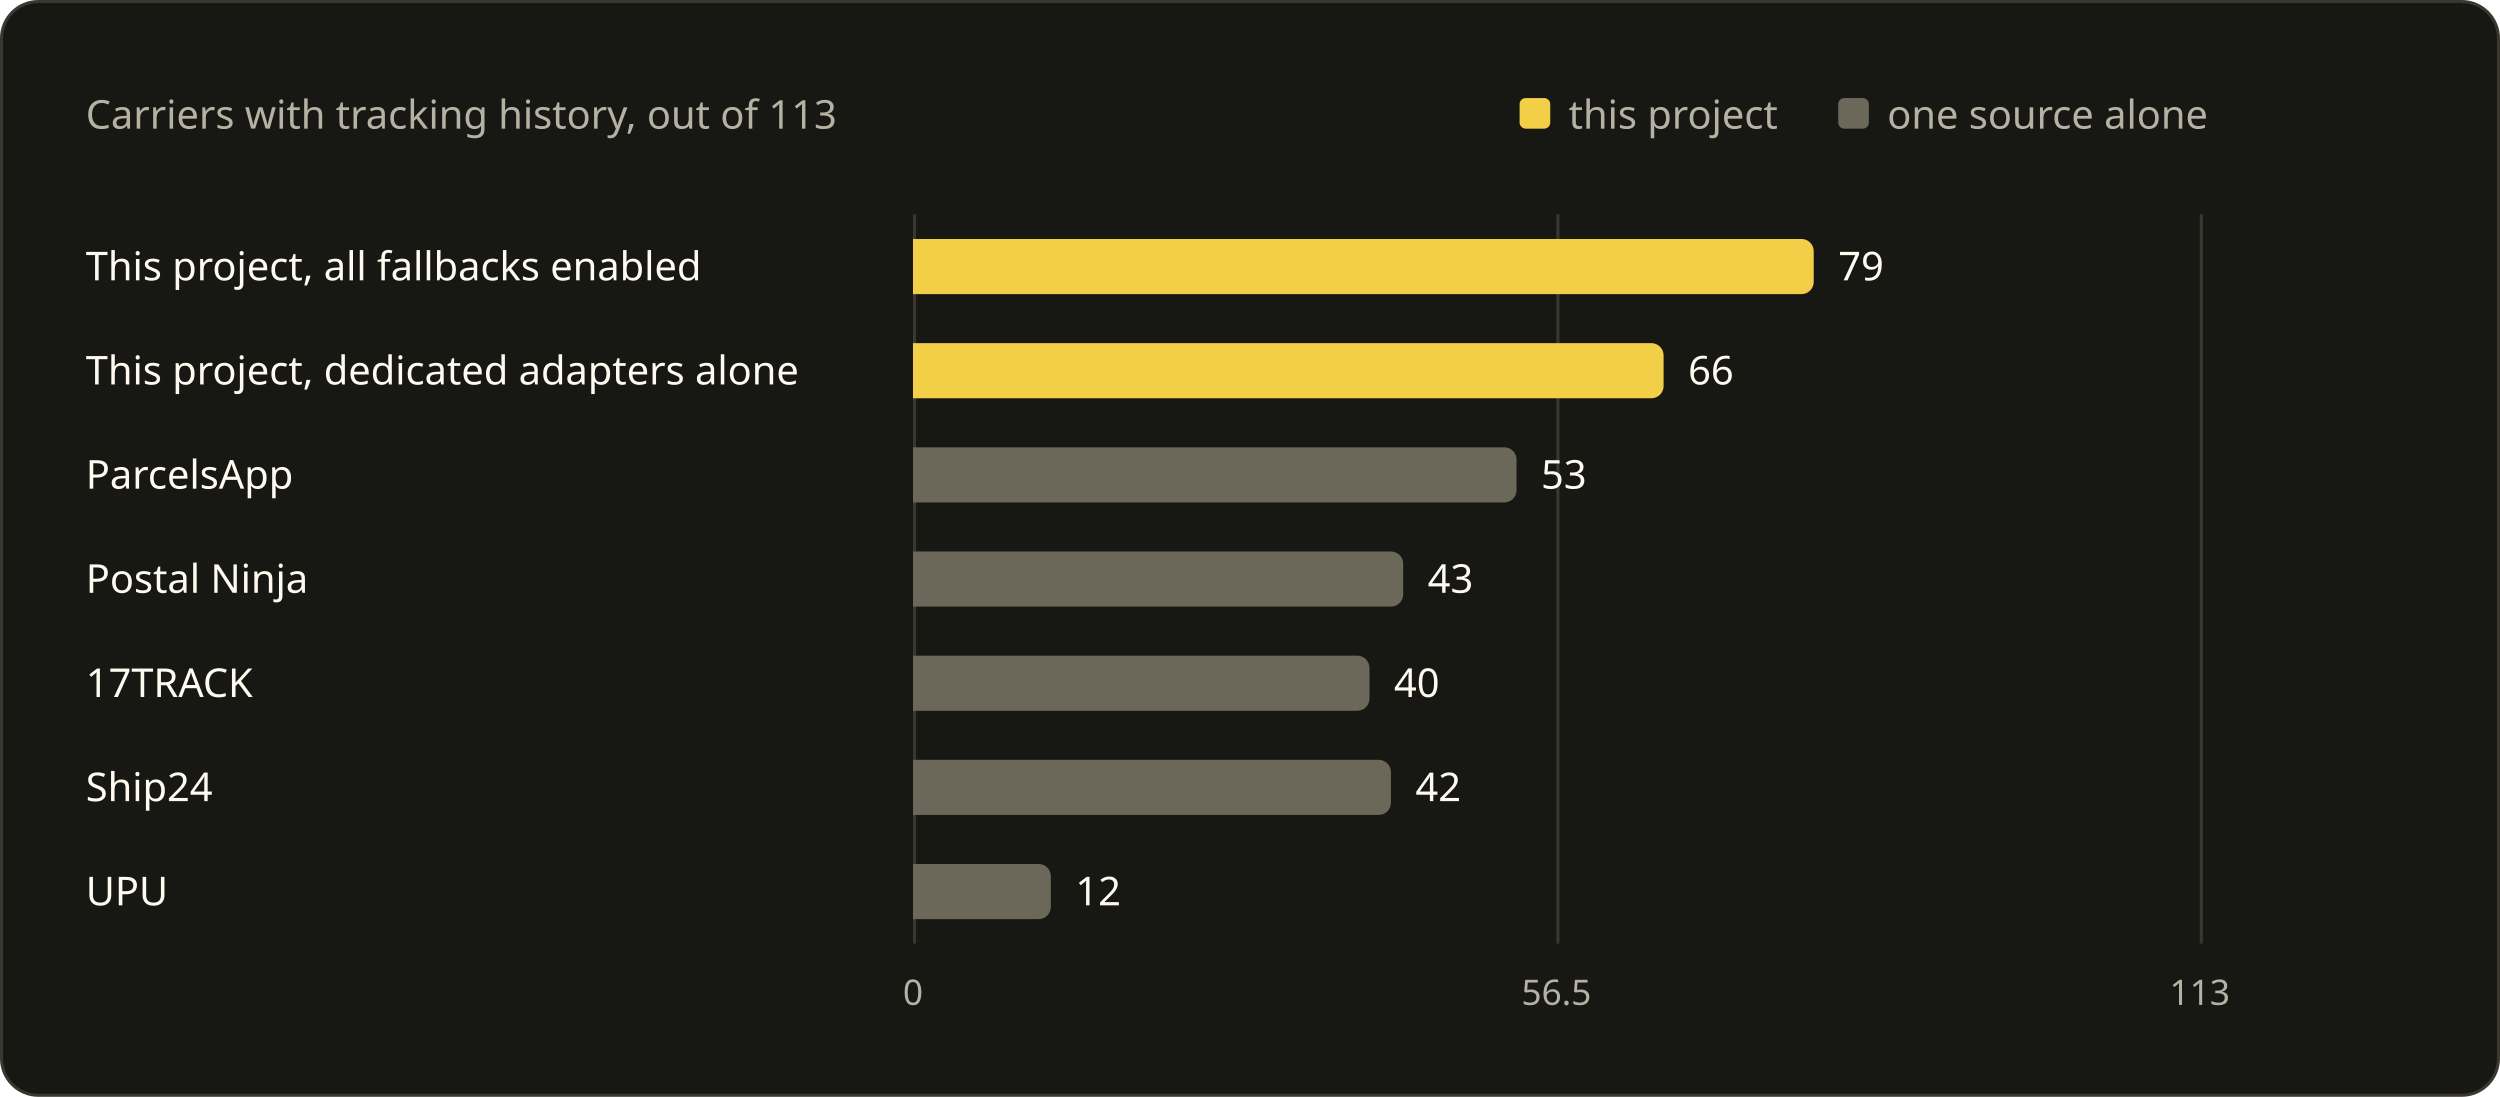
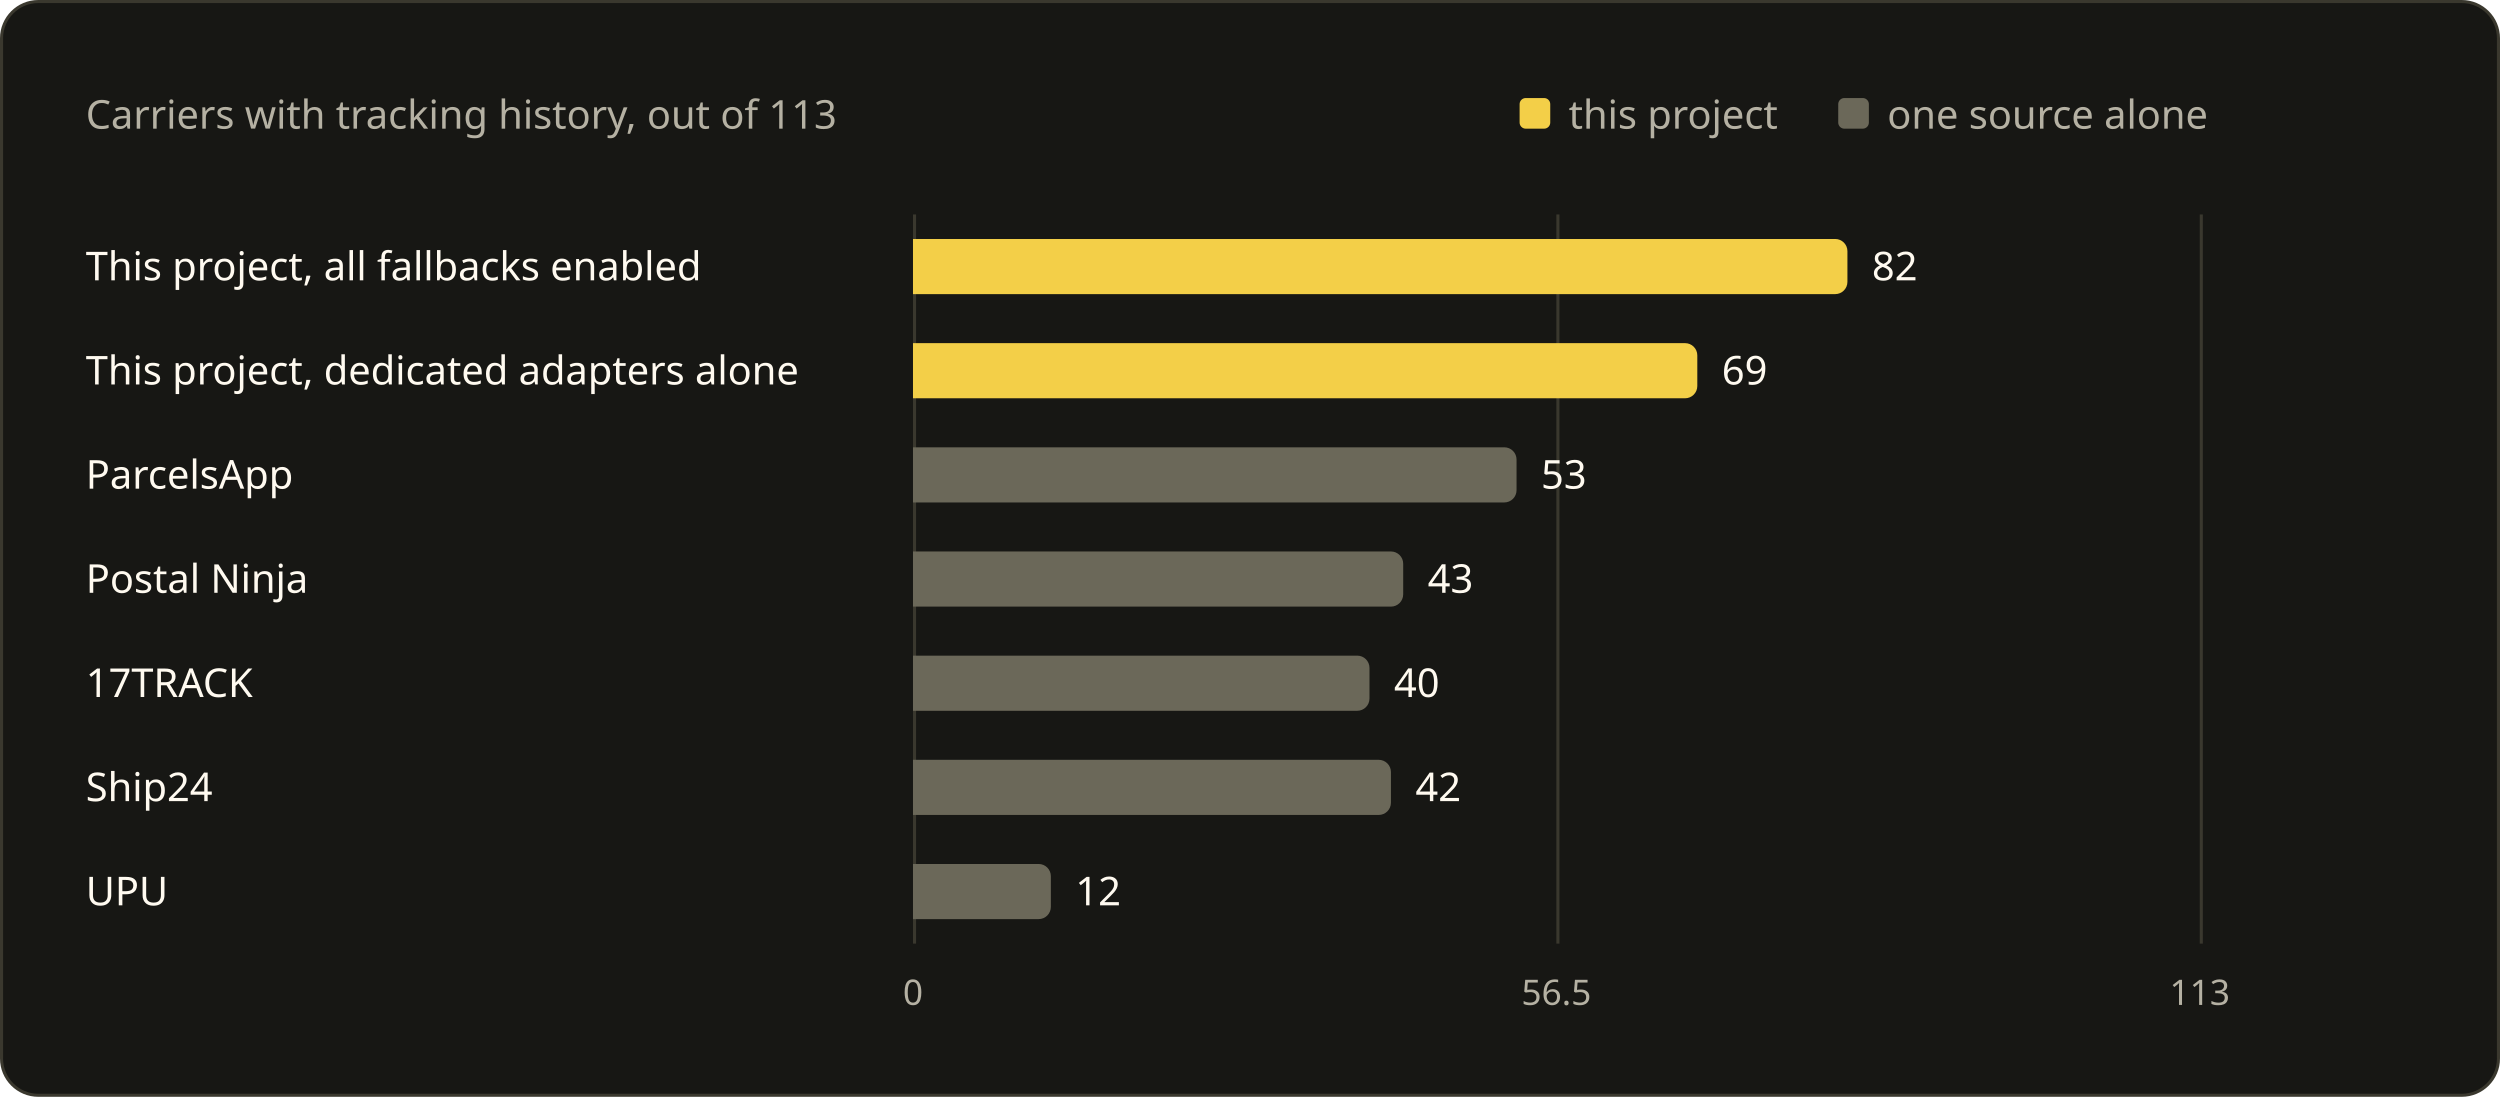
<svg xmlns="http://www.w3.org/2000/svg" viewBox="0 0 816 358" role="img" aria-label="Carriers with tracking history, by source">
  <style>text { font: 13px -apple-system, BlinkMacSystemFont, 'Segoe UI', 'Noto Sans', Helvetica, Arial, sans-serif; }</style>
  <rect x=".5" y=".5" width="815" height="357" rx="12" fill="#171714" stroke="#3a382e" />
  <g transform="translate(28 26)">
    <text x="0" y="16" fill="#b5b1a3">Carriers with tracking history, out of 113</text>
    <rect x="468" y="6" width="10" height="10" rx="2" fill="#f3cf48" />
    <text x="484" y="16" fill="#b5b1a3">this project</text>
    <rect x="572" y="6" width="10" height="10" rx="2" fill="#6b6859" />
    <text x="588" y="16" fill="#b5b1a3">one source alone</text>
    <path d="M270.5 44V282" stroke="#3a382e" />
    <path d="M480.5 44V282" stroke="#3a382e" />
    <path d="M690.5 44V282" stroke="#3a382e" />
    <text x="0" y="65.5" fill="#fffaf0" font-weight="600">This project, all fallbacks enabled</text>
-     <path d="M270 52h290a4 4 0 0 1 4 4v10a4 4 0 0 1-4 4h-290z" fill="#f3cf48" />
-     <text x="572" y="65.5" fill="#fffaf0" font-weight="600">79</text>
+     <path d="M270 52h301a4 4 0 0 1 4 4v10a4 4 0 0 1-4 4h-301z" fill="#f3cf48" />
+     <text x="583" y="65.5" fill="#fffaf0" font-weight="600">82</text>
    <text x="0" y="99.5" fill="#fffaf0" font-weight="600">This project, dedicated adapters alone</text>
-     <path d="M270 86h241a4 4 0 0 1 4 4v10a4 4 0 0 1-4 4h-241z" fill="#f3cf48" />
-     <text x="523" y="99.5" fill="#fffaf0" font-weight="600">66</text>
+     <path d="M270 86h252a4 4 0 0 1 4 4v10a4 4 0 0 1-4 4h-252z" fill="#f3cf48" />
+     <text x="534" y="99.5" fill="#fffaf0" font-weight="600">69</text>
    <text x="0" y="133.5" fill="#fffaf0">ParcelsApp</text>
    <path d="M270 120h193a4 4 0 0 1 4 4v10a4 4 0 0 1-4 4h-193z" fill="#6b6859" />
    <text x="475" y="133.5" fill="#fffaf0">53</text>
    <text x="0" y="167.5" fill="#fffaf0">Postal Ninja</text>
    <path d="M270 154h156a4 4 0 0 1 4 4v10a4 4 0 0 1-4 4h-156z" fill="#6b6859" />
    <text x="438" y="167.5" fill="#fffaf0">43</text>
    <text x="0" y="201.5" fill="#fffaf0">17TRACK</text>
    <path d="M270 188h145a4 4 0 0 1 4 4v10a4 4 0 0 1-4 4h-145z" fill="#6b6859" />
    <text x="427" y="201.5" fill="#fffaf0">40</text>
    <text x="0" y="235.5" fill="#fffaf0">Ship24</text>
    <path d="M270 222h152a4 4 0 0 1 4 4v10a4 4 0 0 1-4 4h-152z" fill="#6b6859" />
    <text x="434" y="235.5" fill="#fffaf0">42</text>
    <text x="0" y="269.5" fill="#fffaf0">UPU</text>
    <path d="M270 256h41a4 4 0 0 1 4 4v10a4 4 0 0 1-4 4h-41z" fill="#6b6859" />
    <text x="323" y="269.5" fill="#fffaf0">12</text>
    <text x="270" y="302" fill="#b5b1a3" text-anchor="middle" style="font-size: 11.5px">0</text>
    <text x="480" y="302" fill="#b5b1a3" text-anchor="middle" style="font-size: 11.5px">56.5</text>
    <text x="690" y="302" fill="#b5b1a3" text-anchor="middle" style="font-size: 11.5px">113</text>
  </g>
</svg>
